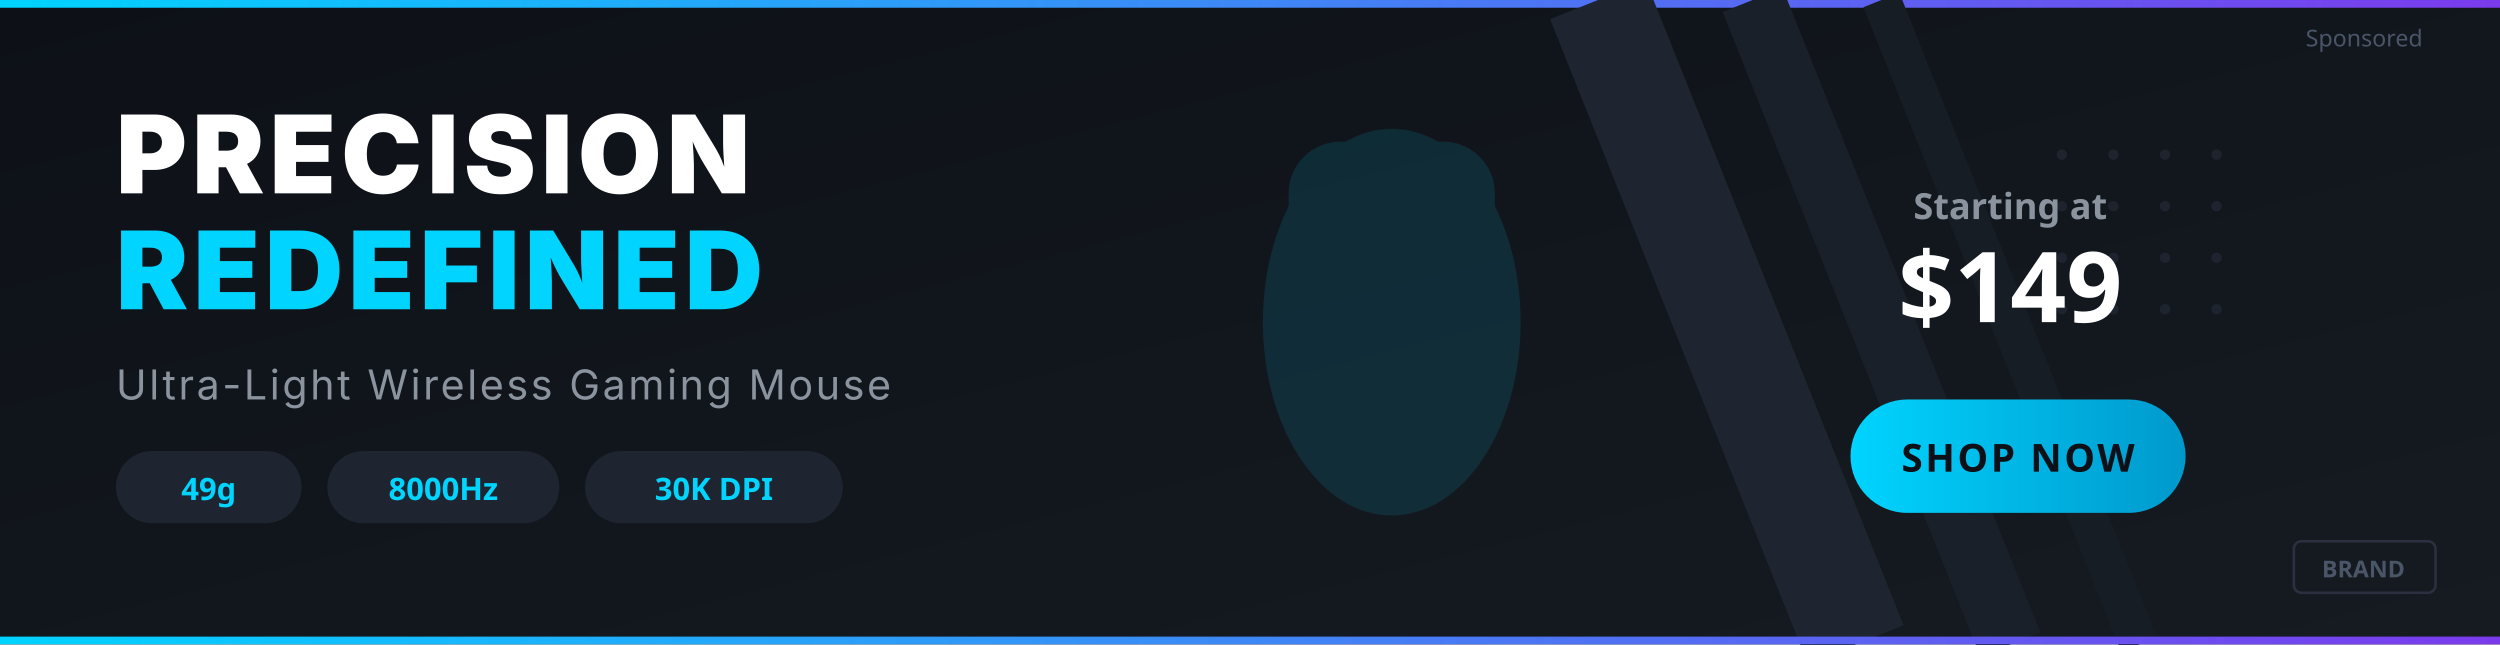
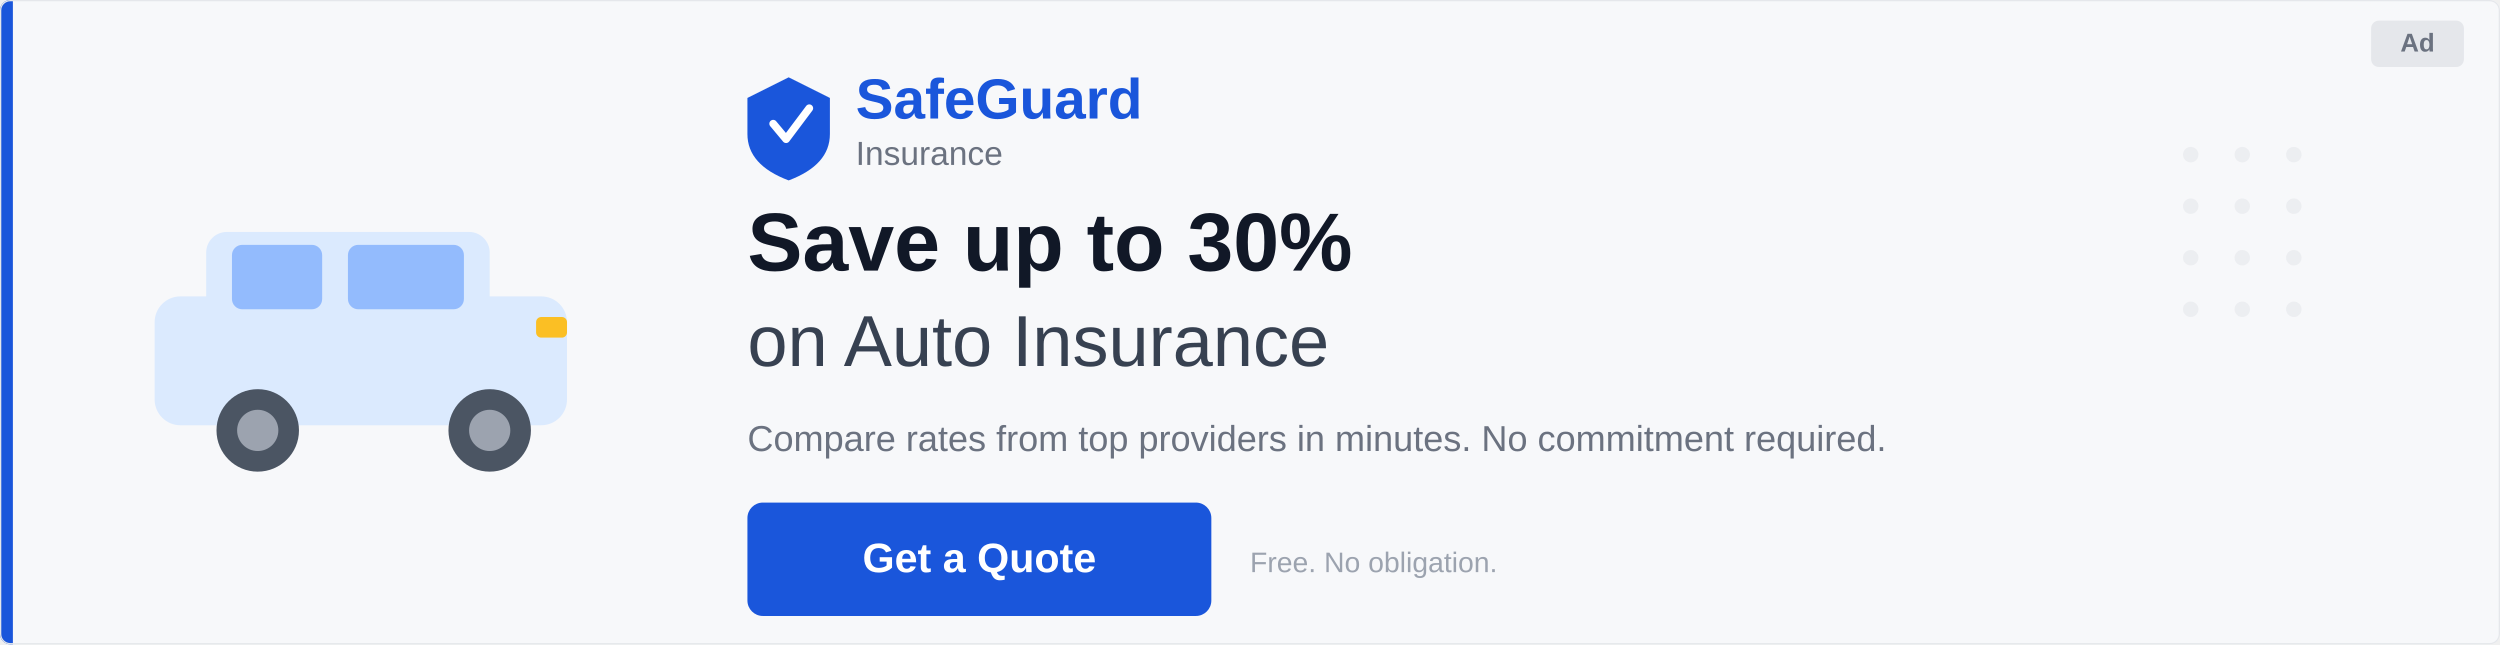
- <svg xmlns="http://www.w3.org/2000/svg" width="970" height="250" viewBox="0 0 970 250">
+ <svg xmlns="http://www.w3.org/2000/svg" viewBox="0 0 970 250" width="970" height="250">
  <defs>
-     <linearGradient id="bg" x1="0" y1="0" x2="1" y2="1">
-       <stop offset="0%" stop-color="#0d1117" />
-       <stop offset="100%" stop-color="#161b22" />
-     </linearGradient>
-     <linearGradient id="accent" x1="0" y1="0" x2="1" y2="0">
-       <stop offset="0%" stop-color="#00d4ff" />
-       <stop offset="100%" stop-color="#7c3aed" />
-     </linearGradient>
-     <linearGradient id="cta-bg" x1="0" y1="0" x2="1" y2="0">
-       <stop offset="0%" stop-color="#00d4ff" />
-       <stop offset="100%" stop-color="#0099cc" />
-     </linearGradient>
+     <clipPath id="ad0-clip">
+       <rect width="970" height="250" rx="4" />
+     </clipPath>
  </defs>
-   <rect width="970" height="250" fill="url(#bg)" />
-   <rect width="970" height="3" fill="url(#accent)" />
-   <line x1="620" y1="0" x2="720" y2="250" stroke="#1e2530" stroke-width="40" />
-   <line x1="680" y1="0" x2="780" y2="250" stroke="#1a2029" stroke-width="25" />
-   <line x1="730" y1="0" x2="830" y2="250" stroke="#161d25" stroke-width="15" />
-   <g fill="#2a3040" opacity="0.5">
-     <circle cx="800" cy="60" r="2" />
-     <circle cx="820" cy="60" r="2" />
-     <circle cx="840" cy="60" r="2" />
-     <circle cx="860" cy="60" r="2" />
-     <circle cx="800" cy="80" r="2" />
-     <circle cx="820" cy="80" r="2" />
-     <circle cx="840" cy="80" r="2" />
-     <circle cx="860" cy="80" r="2" />
-     <circle cx="800" cy="100" r="2" />
-     <circle cx="820" cy="100" r="2" />
-     <circle cx="840" cy="100" r="2" />
-     <circle cx="860" cy="100" r="2" />
-     <circle cx="800" cy="120" r="2" />
-     <circle cx="820" cy="120" r="2" />
-     <circle cx="840" cy="120" r="2" />
-     <circle cx="860" cy="120" r="2" />
+   <g clip-path="url(#ad0-clip)">
+     <rect width="970" height="250" fill="#f7f8fa" />
+     <rect x="0" y="0" width="5" height="250" fill="#1a56db" />
+     <rect x="920" y="8" width="36" height="18" rx="3" fill="#e5e7eb" />
+     <text x="938" y="20" font-family="Arial, Helvetica, sans-serif" font-size="10" fill="#6b7280" text-anchor="middle" font-weight="600">Ad</text>
+     <g transform="translate(60, 55)">
+       <rect x="0" y="60" width="160" height="50" rx="10" fill="#dbeafe" />
+       <rect x="20" y="35" width="110" height="40" rx="8" fill="#dbeafe" />
+       <rect x="30" y="40" width="35" height="25" rx="4" fill="#93bbfd" />
+       <rect x="75" y="40" width="45" height="25" rx="4" fill="#93bbfd" />
+       <circle cx="40" cy="112" r="16" fill="#4b5563" />
+       <circle cx="40" cy="112" r="8" fill="#9ca3af" />
+       <circle cx="130" cy="112" r="16" fill="#4b5563" />
+       <circle cx="130" cy="112" r="8" fill="#9ca3af" />
+       <rect x="148" y="68" width="12" height="8" rx="2" fill="#fbbf24" />
+     </g>
+     <g transform="translate(290, 30)">
+       <path d="M0 8 L16 0 L32 8 L32 22 Q32 34 16 40 Q0 34 0 22 Z" fill="#1a56db" />
+       <path d="M10 18 L15 24 L24 12" stroke="#ffffff" stroke-width="3" fill="none" stroke-linecap="round" stroke-linejoin="round" />
+       <text x="42" y="16" font-family="Arial, Helvetica, sans-serif" font-size="22" fill="#1a56db" font-weight="700">SafeGuard</text>
+       <text x="42" y="34" font-family="Arial, Helvetica, sans-serif" font-size="13" fill="#6b7280" font-weight="400">Insurance</text>
+     </g>
+     <text x="290" y="105" font-family="Arial, Helvetica, sans-serif" font-size="32" fill="#111827" font-weight="700">Save up to 30%</text>
+     <text x="290" y="142" font-family="Arial, Helvetica, sans-serif" font-size="28" fill="#374151" font-weight="400">on Auto Insurance</text>
+     <text x="290" y="175" font-family="Arial, Helvetica, sans-serif" font-size="14" fill="#6b7280">Compare rates from top providers in minutes. No commitment required.</text>
+     <rect x="290" y="195" width="180" height="44" rx="6" fill="#1a56db" />
+     <text x="380" y="222" font-family="Arial, Helvetica, sans-serif" font-size="16" fill="#ffffff" text-anchor="middle" font-weight="700">Get a Quote</text>
+     <text x="485" y="222" font-family="Arial, Helvetica, sans-serif" font-size="11" fill="#9ca3af">Free. No obligation.</text>
+     <g fill="#e5e7eb" opacity="0.6">
+       <circle cx="850" cy="60" r="3" />
+       <circle cx="870" cy="60" r="3" />
+       <circle cx="890" cy="60" r="3" />
+       <circle cx="850" cy="80" r="3" />
+       <circle cx="870" cy="80" r="3" />
+       <circle cx="890" cy="80" r="3" />
+       <circle cx="850" cy="100" r="3" />
+       <circle cx="870" cy="100" r="3" />
+       <circle cx="890" cy="100" r="3" />
+       <circle cx="850" cy="120" r="3" />
+       <circle cx="870" cy="120" r="3" />
+       <circle cx="890" cy="120" r="3" />
+     </g>
+     <rect width="970" height="250" rx="4" fill="none" stroke="#e5e7eb" stroke-width="1" />
  </g>
-   <text x="45" y="75" font-family="system-ui, -apple-system, sans-serif" font-size="42" font-weight="900" fill="#ffffff" letter-spacing="2">PRECISION</text>
-   <text x="45" y="120" font-family="system-ui, -apple-system, sans-serif" font-size="42" font-weight="900" fill="#00d4ff" letter-spacing="2">REDEFINED</text>
-   <text x="45" y="155" font-family="system-ui, -apple-system, sans-serif" font-size="16" font-weight="400" fill="#8b949e" letter-spacing="1">Ultra-Light Wireless Gaming Mouse</text>
-   <rect x="45" y="175" width="72" height="28" rx="14" fill="#1e2530" />
-   <text x="81" y="194" font-family="system-ui, sans-serif" font-size="12" font-weight="700" fill="#00d4ff" text-anchor="middle">49g</text>
-   <rect x="127" y="175" width="90" height="28" rx="14" fill="#1e2530" />
-   <text x="172" y="194" font-family="system-ui, sans-serif" font-size="12" font-weight="700" fill="#00d4ff" text-anchor="middle">8000Hz</text>
-   <rect x="227" y="175" width="100" height="28" rx="14" fill="#1e2530" />
-   <text x="277" y="194" font-family="system-ui, sans-serif" font-size="12" font-weight="700" fill="#00d4ff" text-anchor="middle">30K DPI</text>
-   <g transform="translate(480, 45)" opacity="0.12">
-     <ellipse cx="60" cy="80" rx="50" ry="75" fill="#00d4ff" />
-     <rect x="20" y="10" width="80" height="50" rx="20" fill="#00d4ff" />
-   </g>
-   <text x="780" y="85" font-family="system-ui, sans-serif" font-size="14" font-weight="600" fill="#8b949e" text-anchor="middle">Starting at</text>
-   <text x="780" y="125" font-family="system-ui, sans-serif" font-size="38" font-weight="900" fill="#ffffff" text-anchor="middle">$149</text>
-   <rect x="718" y="155" width="130" height="44" rx="22" fill="url(#cta-bg)" />
-   <text x="783" y="183" font-family="system-ui, sans-serif" font-size="15" font-weight="800" fill="#0d1117" text-anchor="middle" letter-spacing="1">SHOP NOW</text>
-   <rect x="890" y="210" width="55" height="20" rx="3" fill="none" stroke="#2a3040" stroke-width="1" />
-   <text x="917" y="224" font-family="system-ui, sans-serif" font-size="9" font-weight="600" fill="#4a5568" text-anchor="middle">BRAND</text>
-   <rect y="247" width="970" height="3" fill="url(#accent)" />
-   <text x="940" y="18" font-family="system-ui, sans-serif" font-size="9" font-weight="500" fill="#4a5568" text-anchor="end">Sponsored</text>
</svg>
